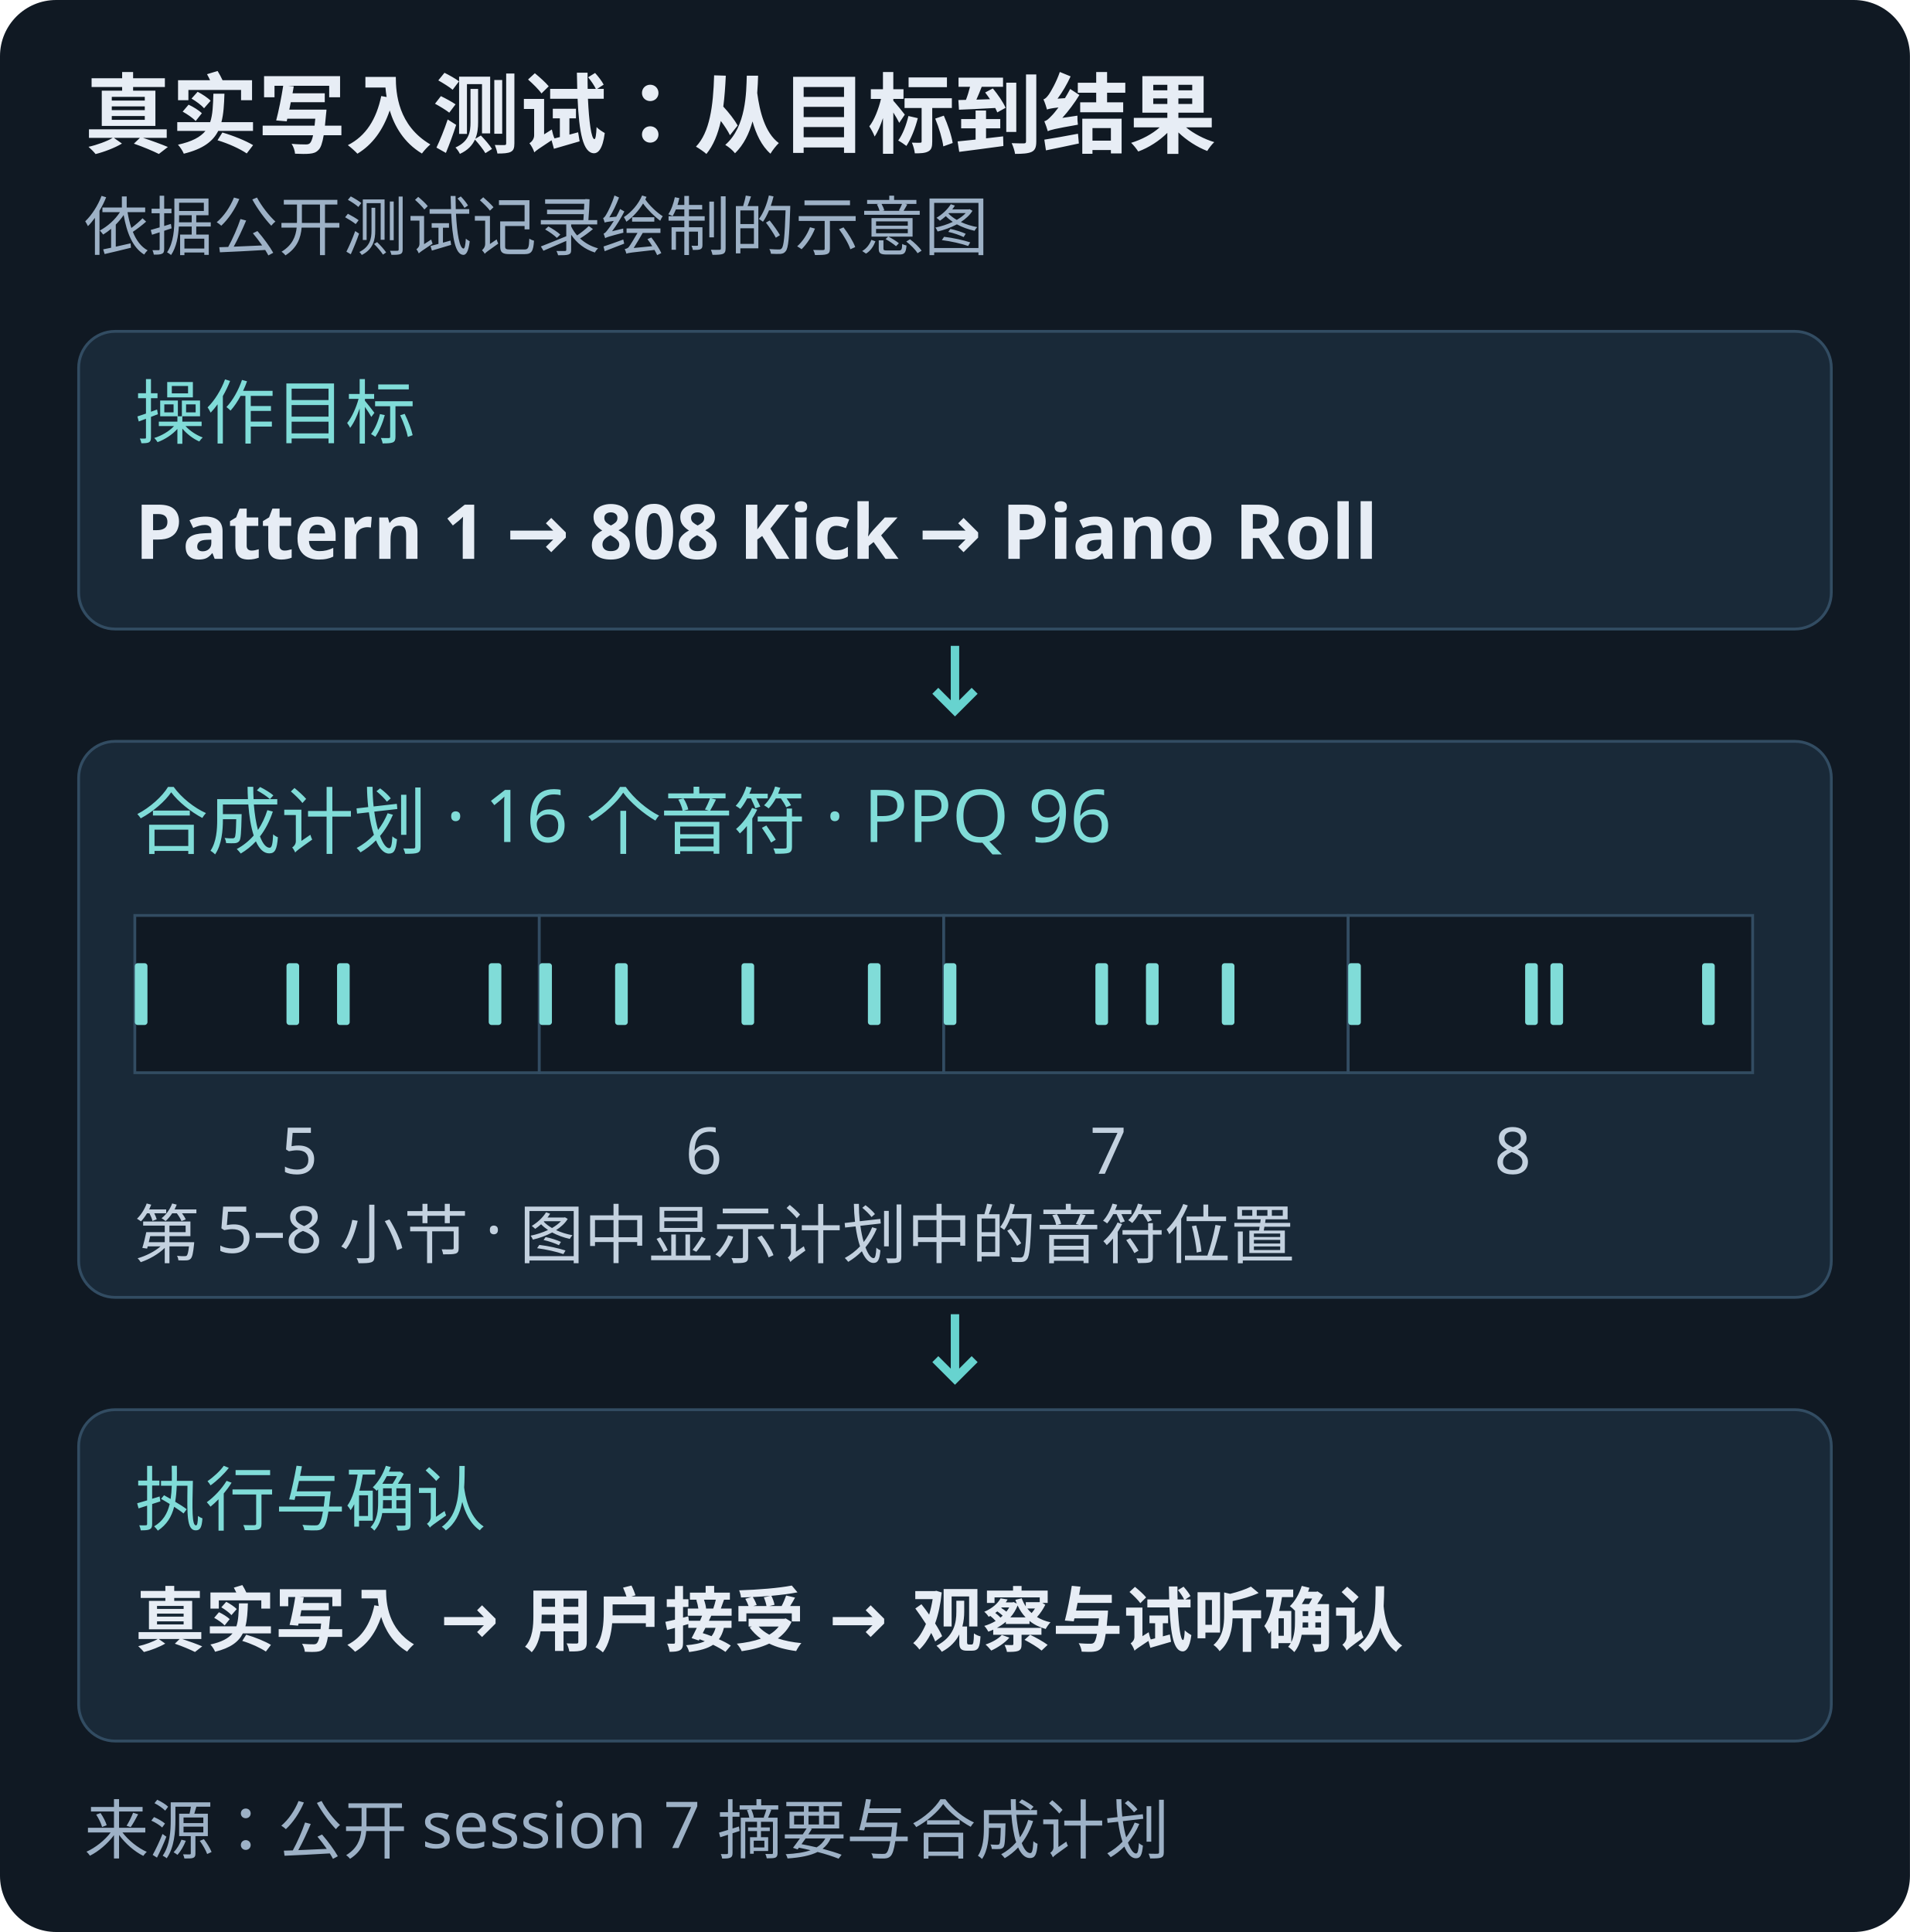
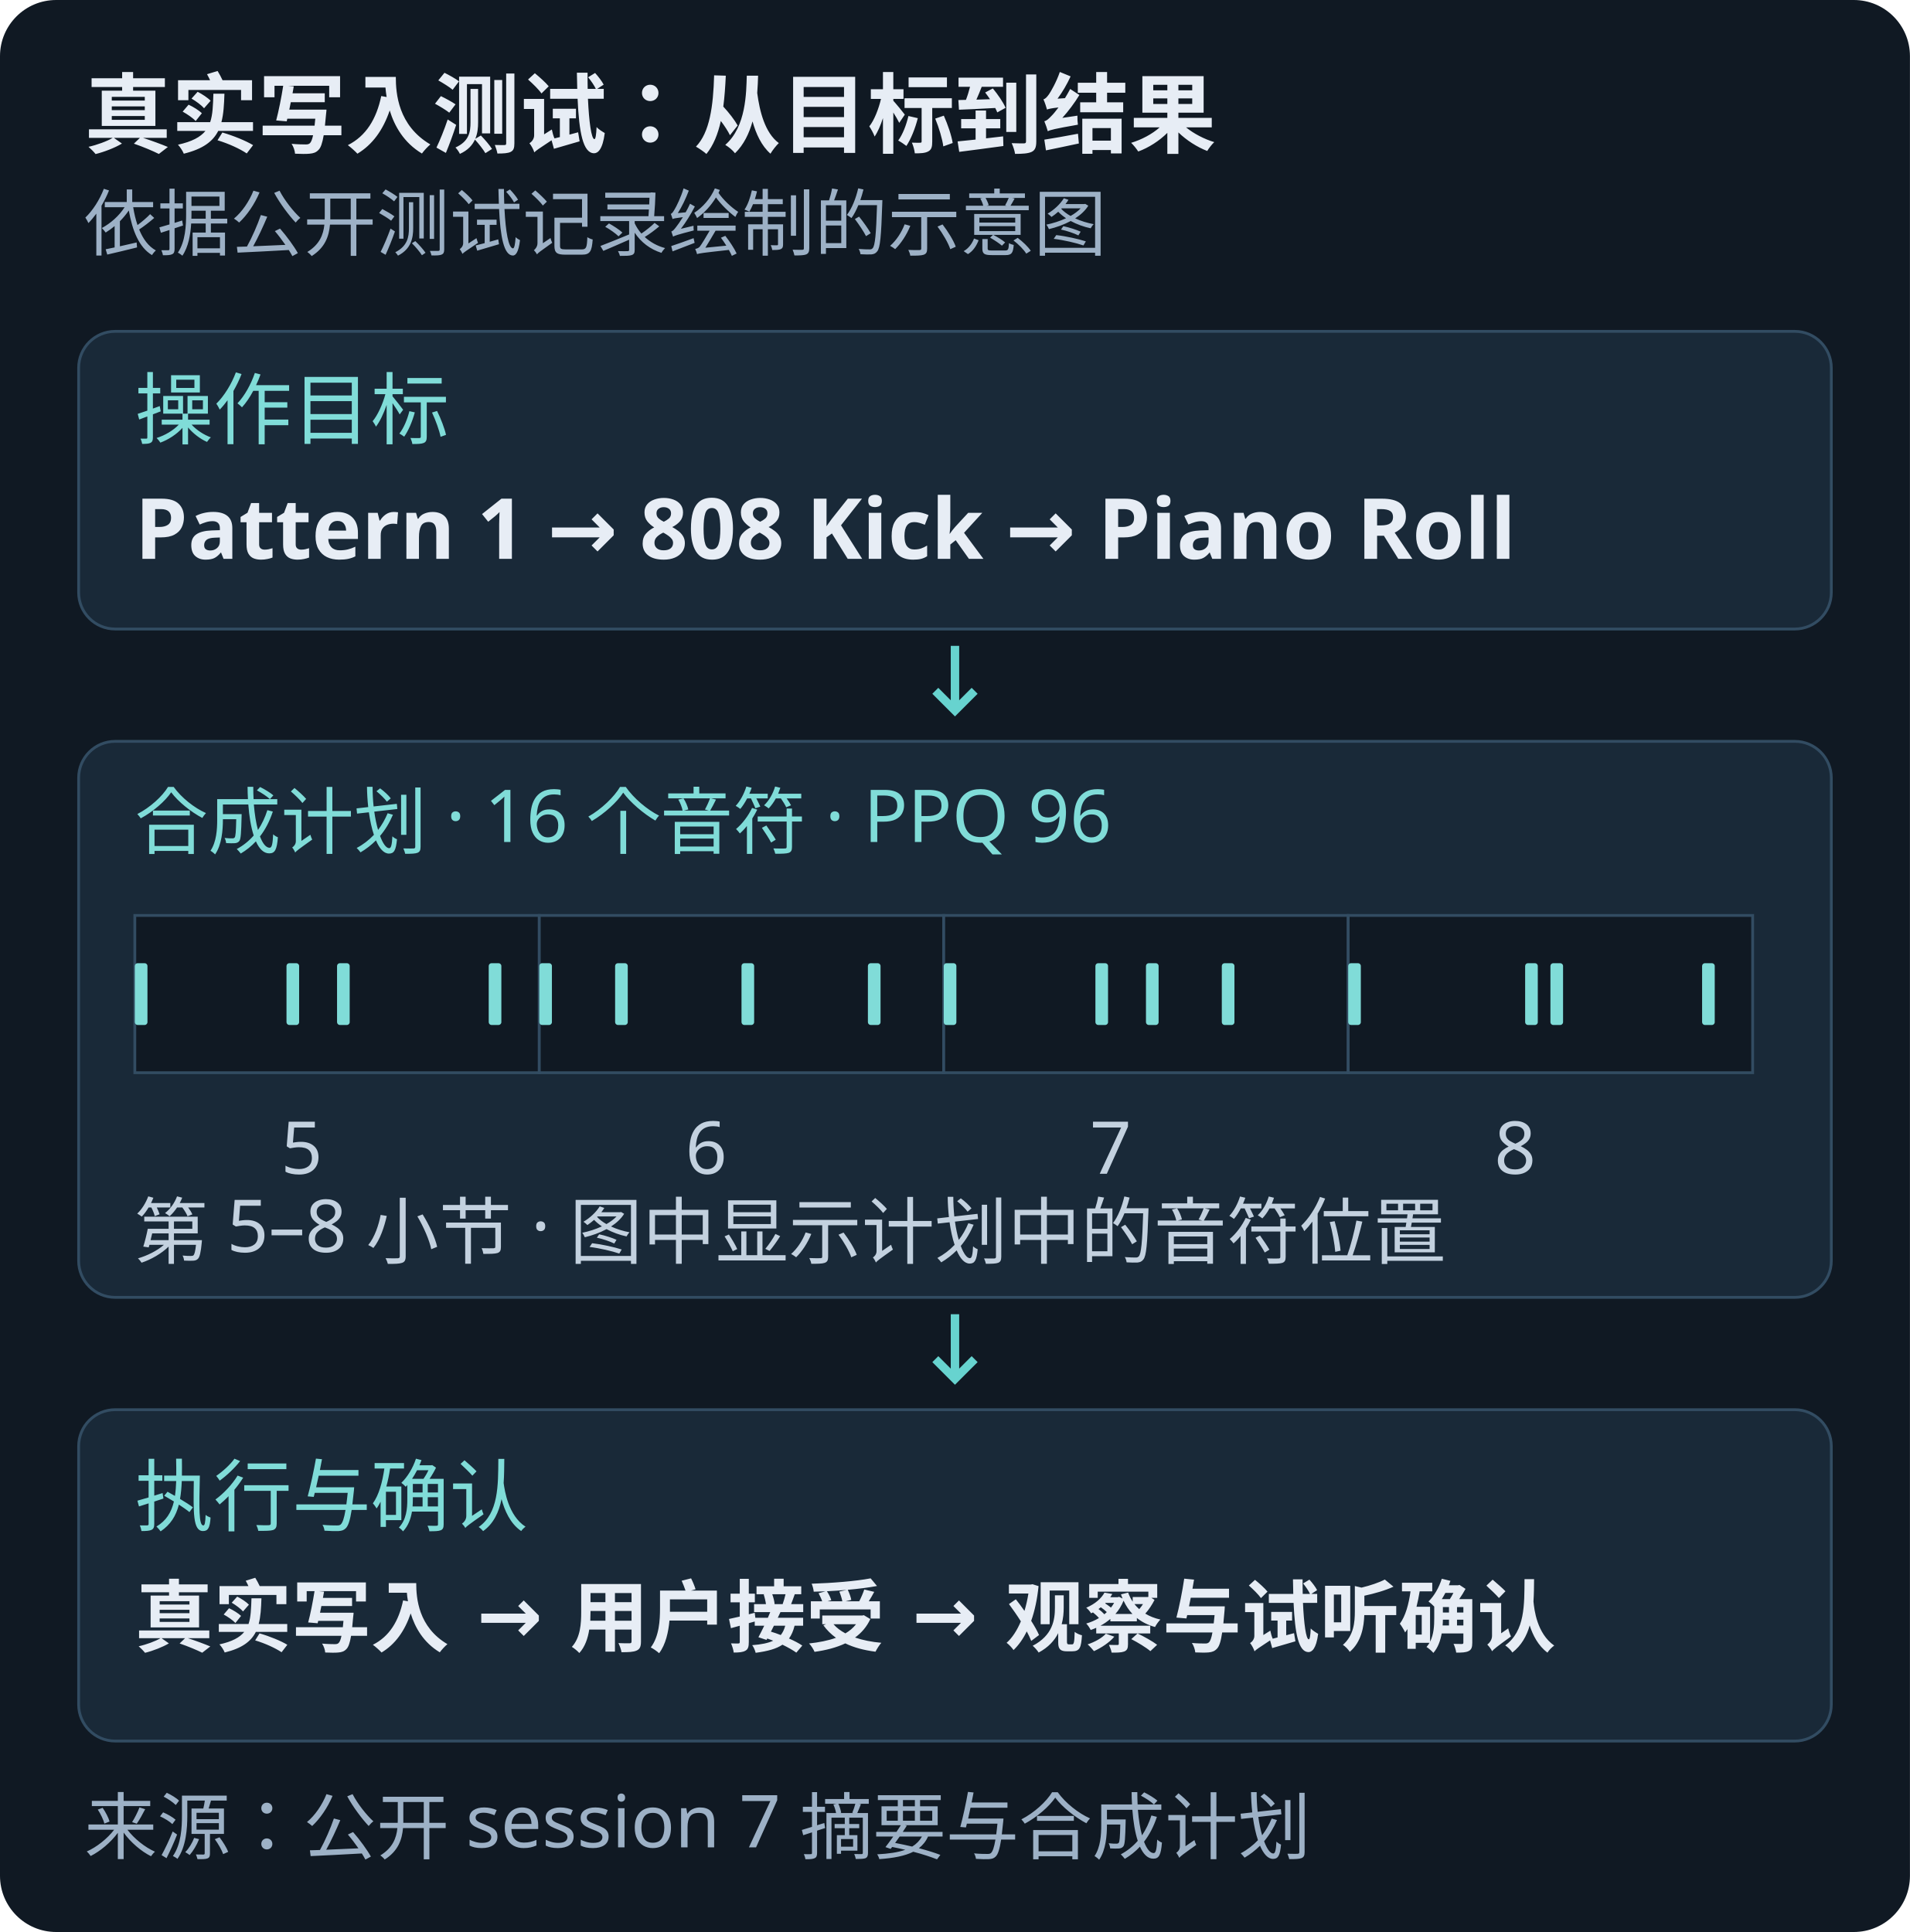
<svg xmlns="http://www.w3.org/2000/svg" width="680" height="688" viewBox="0 0 680 688" role="img" aria-labelledby="title desc">
  <rect width="680" height="688" rx="20" fill="#101923" />
  <g font-family="Segoe UI,Microsoft YaHei,sans-serif">
    <text x="30" y="52" fill="#e7edf5" font-size="31" font-weight="650">真实写入测试：从目标到结果</text>
-     <text x="30" y="89" fill="#9db1c6" font-size="23" font-weight="400">依据公开测试记录绘制的示意图</text>
+     <text x="30" y="89" fill="#9db1c6" font-size="26" font-weight="400">依据公开测试记录绘制的示意图</text>
    <rect x="28" y="118" width="624" height="106" rx="13" fill="#192938" stroke="#324c62" />
-     <text x="48" y="156" fill="#80dcd8" font-size="25" font-weight="400">操作目标</text>
-     <text x="48" y="199" fill="#e7edf5" font-size="27" font-weight="600">Pattern 1   →   808 Kick   →   Piano Roll</text>
+     <text x="48" y="156" fill="#80dcd8" font-size="28" font-weight="400">操作目标</text>
+     <text x="48" y="199" fill="#e7edf5" font-size="30" font-weight="600">Pattern 1   →   808 Kick   →   Piano Roll</text>
    <path d="M340 230v23m-7-7 7 7 7-7" fill="none" stroke="#67d3cf" stroke-width="3" />
    <rect x="28" y="264" width="624" height="198" rx="13" fill="#192938" stroke="#324c62" />
    <text x="48" y="302" fill="#80dcd8" font-size="26" font-weight="400">合成计划 · 16 个音符 · PPQ 96</text>
    <rect x="48" y="326" width="144" height="56" fill="#101923" stroke="#324c62" />
-     <text x="100" y="418" fill="#c3d1df" font-size="23" font-weight="400">5</text>
+     <text x="100" y="418" fill="#c3d1df" font-size="26" font-weight="400">5</text>
    <rect x="192" y="326" width="144" height="56" fill="#101923" stroke="#324c62" />
-     <text x="244" y="418" fill="#c3d1df" font-size="23" font-weight="400">6</text>
+     <text x="244" y="418" fill="#c3d1df" font-size="26" font-weight="400">6</text>
    <rect x="336" y="326" width="144" height="56" fill="#101923" stroke="#324c62" />
-     <text x="388" y="418" fill="#c3d1df" font-size="23" font-weight="400">7</text>
+     <text x="388" y="418" fill="#c3d1df" font-size="26" font-weight="400">7</text>
    <rect x="480" y="326" width="144" height="56" fill="#101923" stroke="#324c62" />
-     <text x="532" y="418" fill="#c3d1df" font-size="23" font-weight="400">8</text>
+     <text x="532" y="418" fill="#c3d1df" font-size="26" font-weight="400">8</text>
    <rect x="48.0" y="343" width="4.5" height="22" rx="1" fill="#80dcd8" />
    <rect x="102.0" y="343" width="4.5" height="22" rx="1" fill="#80dcd8" />
    <rect x="120.0" y="343" width="4.5" height="22" rx="1" fill="#80dcd8" />
    <rect x="174.0" y="343" width="4.5" height="22" rx="1" fill="#80dcd8" />
    <rect x="192.0" y="343" width="4.5" height="22" rx="1" fill="#80dcd8" />
    <rect x="219.0" y="343" width="4.5" height="22" rx="1" fill="#80dcd8" />
    <rect x="264.0" y="343" width="4.5" height="22" rx="1" fill="#80dcd8" />
    <rect x="309.0" y="343" width="4.5" height="22" rx="1" fill="#80dcd8" />
    <rect x="336.0" y="343" width="4.5" height="22" rx="1" fill="#80dcd8" />
    <rect x="390.0" y="343" width="4.5" height="22" rx="1" fill="#80dcd8" />
    <rect x="408.0" y="343" width="4.5" height="22" rx="1" fill="#80dcd8" />
    <rect x="435.0" y="343" width="4.5" height="22" rx="1" fill="#80dcd8" />
    <rect x="480.0" y="343" width="4.5" height="22" rx="1" fill="#80dcd8" />
    <rect x="543.0" y="343" width="4.5" height="22" rx="1" fill="#80dcd8" />
    <rect x="552.0" y="343" width="4.5" height="22" rx="1" fill="#80dcd8" />
    <rect x="606.0" y="343" width="4.5" height="22" rx="1" fill="#80dcd8" />
-     <text x="48" y="448" fill="#c3d1df" font-size="23" font-weight="400">第 5–8 小节 · 图中显示计划中的音符位置</text>
+     <text x="48" y="448" fill="#c3d1df" font-size="26" font-weight="400">第 5–8 小节 · 图中显示计划中的音符位置</text>
    <path d="M340 468v23m-7-7 7 7 7-7" fill="none" stroke="#67d3cf" stroke-width="3" />
    <rect x="28" y="502" width="624" height="118" rx="13" fill="#192938" stroke="#324c62" />
-     <text x="48" y="543" fill="#80dcd8" font-size="25" font-weight="400">执行与确认</text>
-     <text x="48" y="586" fill="#e7edf5" font-size="25" font-weight="600">真实写入 → 用户接受 → 观察与试听确认</text>
-     <text x="30" y="660" fill="#9db1c6" font-size="23" font-weight="400">来源：公开 session 7 摘要与合成计划</text>
+     <text x="48" y="543" fill="#80dcd8" font-size="28" font-weight="400">执行与确认</text>
+     <text x="48" y="586" fill="#e7edf5" font-size="28" font-weight="600">真实写入 → 用户接受 → 观察与试听确认</text>
+     <text x="30" y="660" fill="#9db1c6" font-size="26" font-weight="400">来源：公开 session 7 摘要与合成计划</text>
  </g>
</svg>
